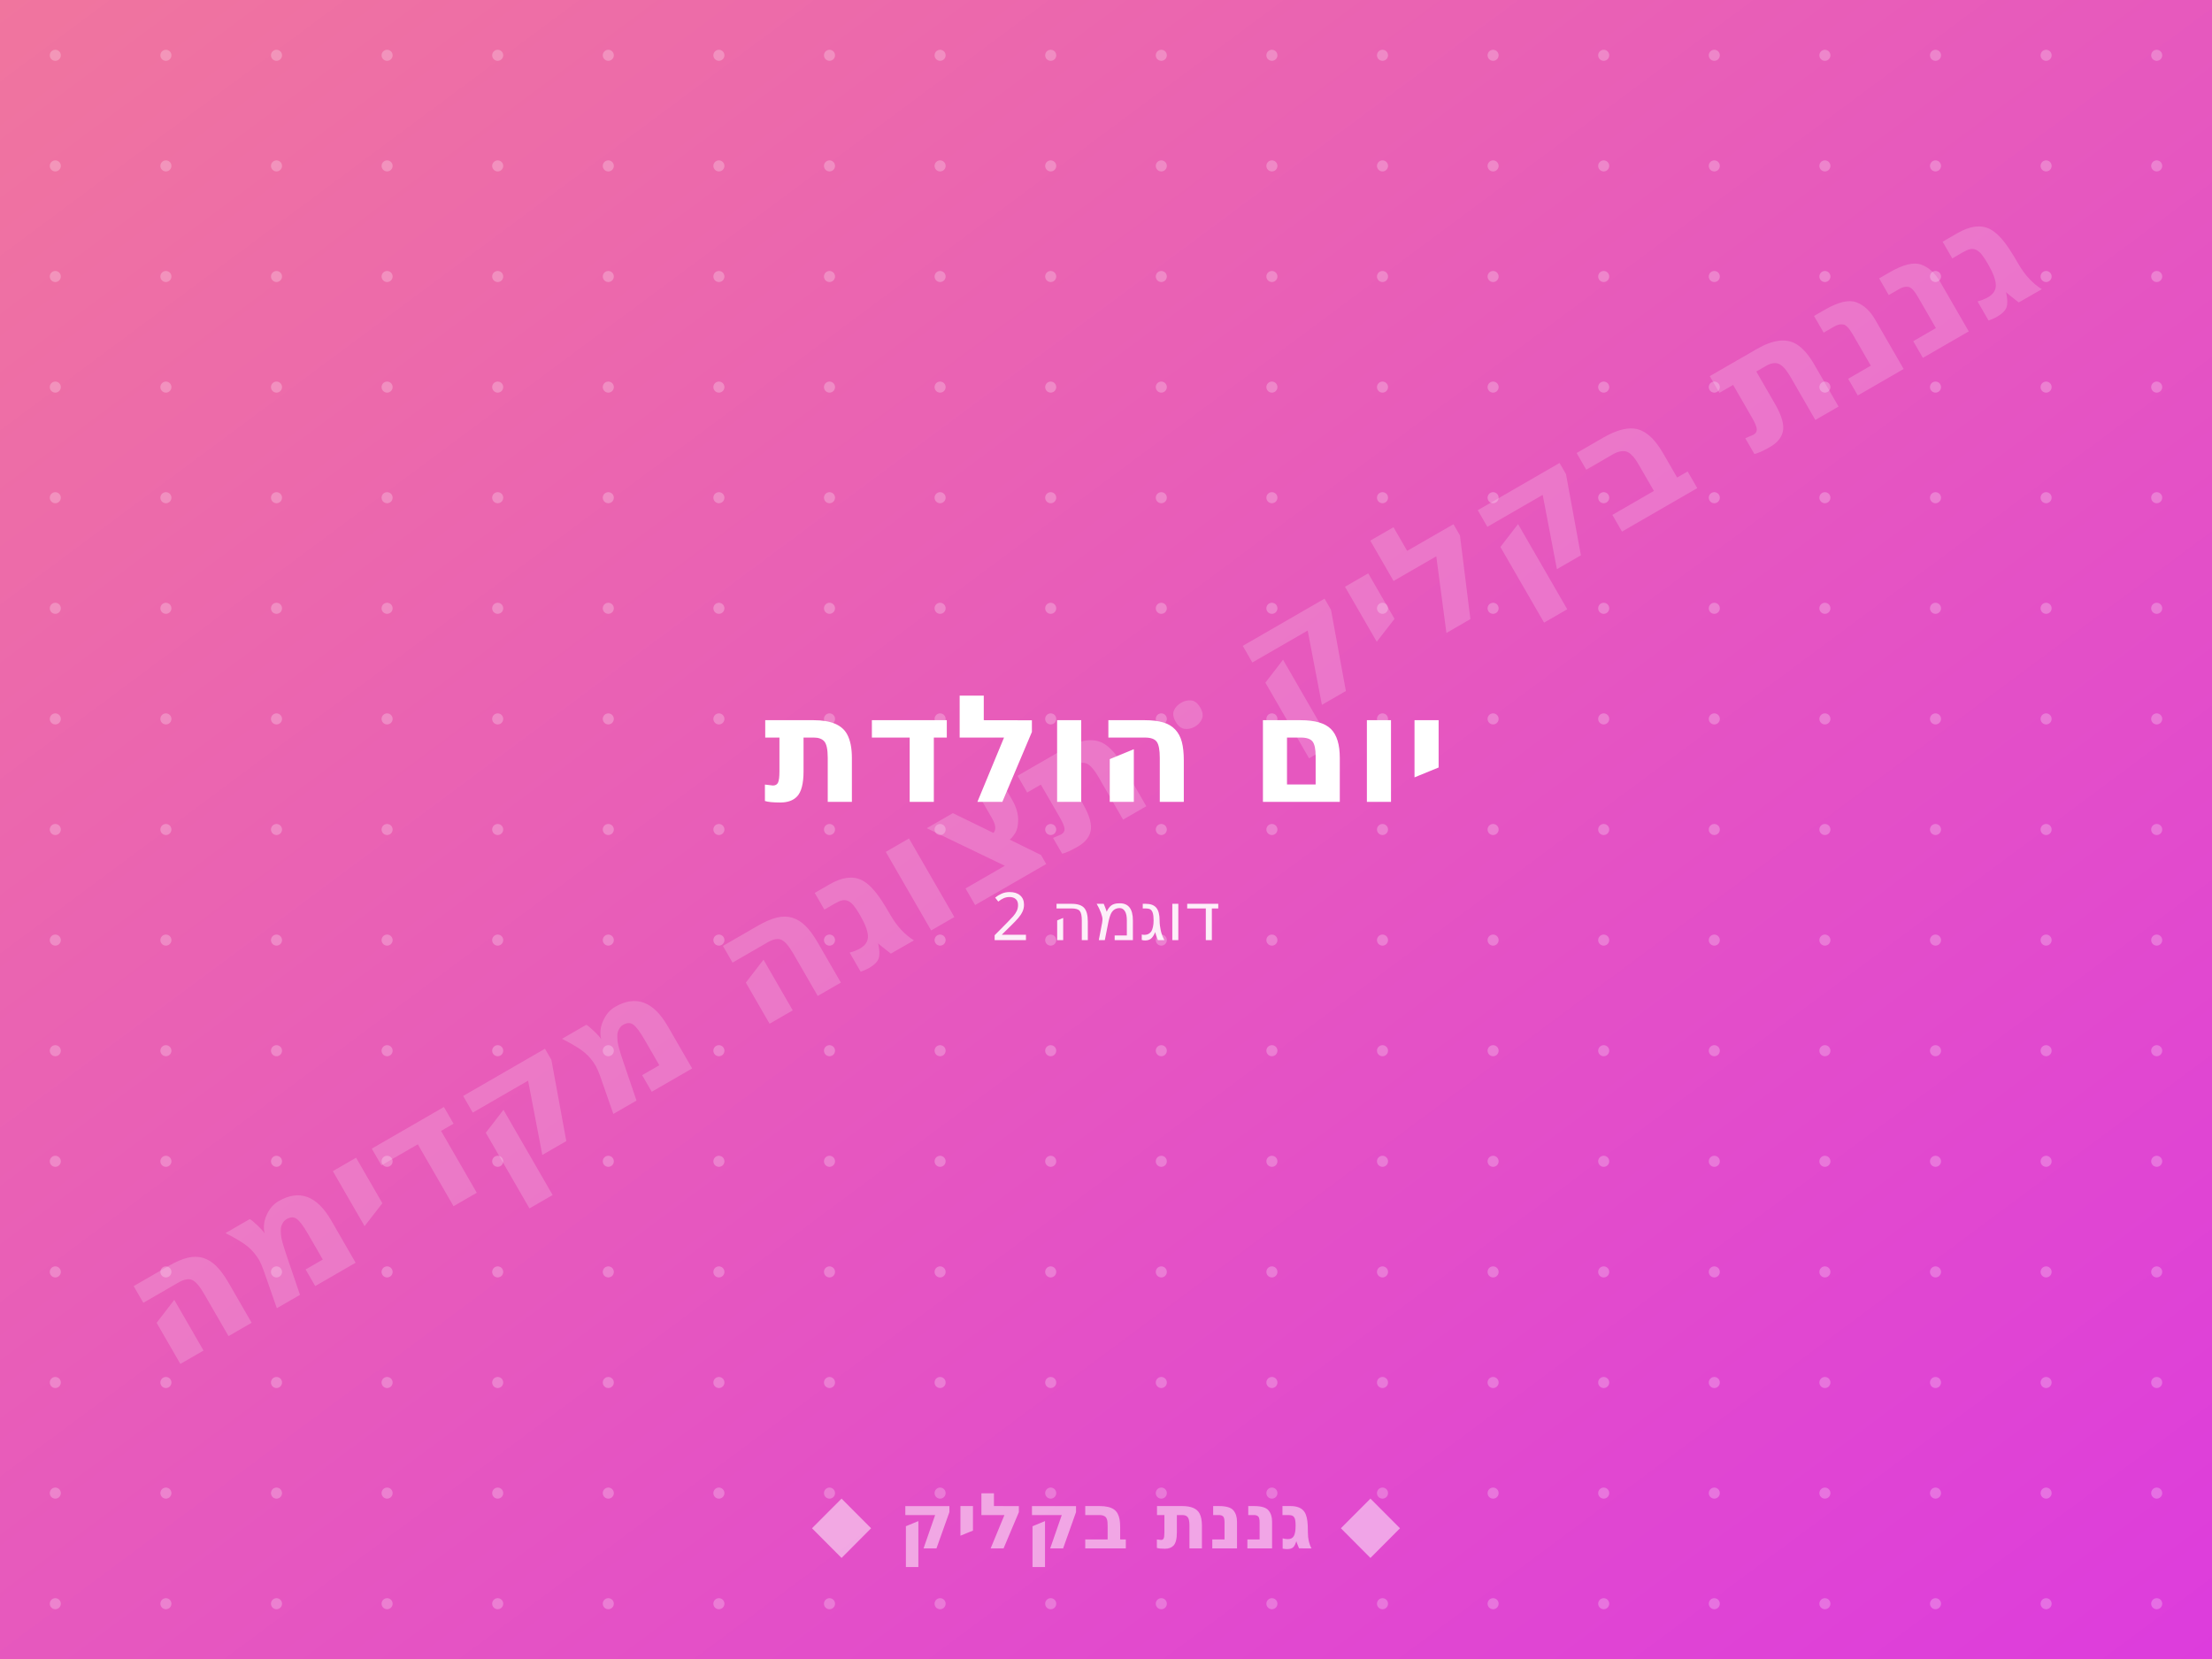
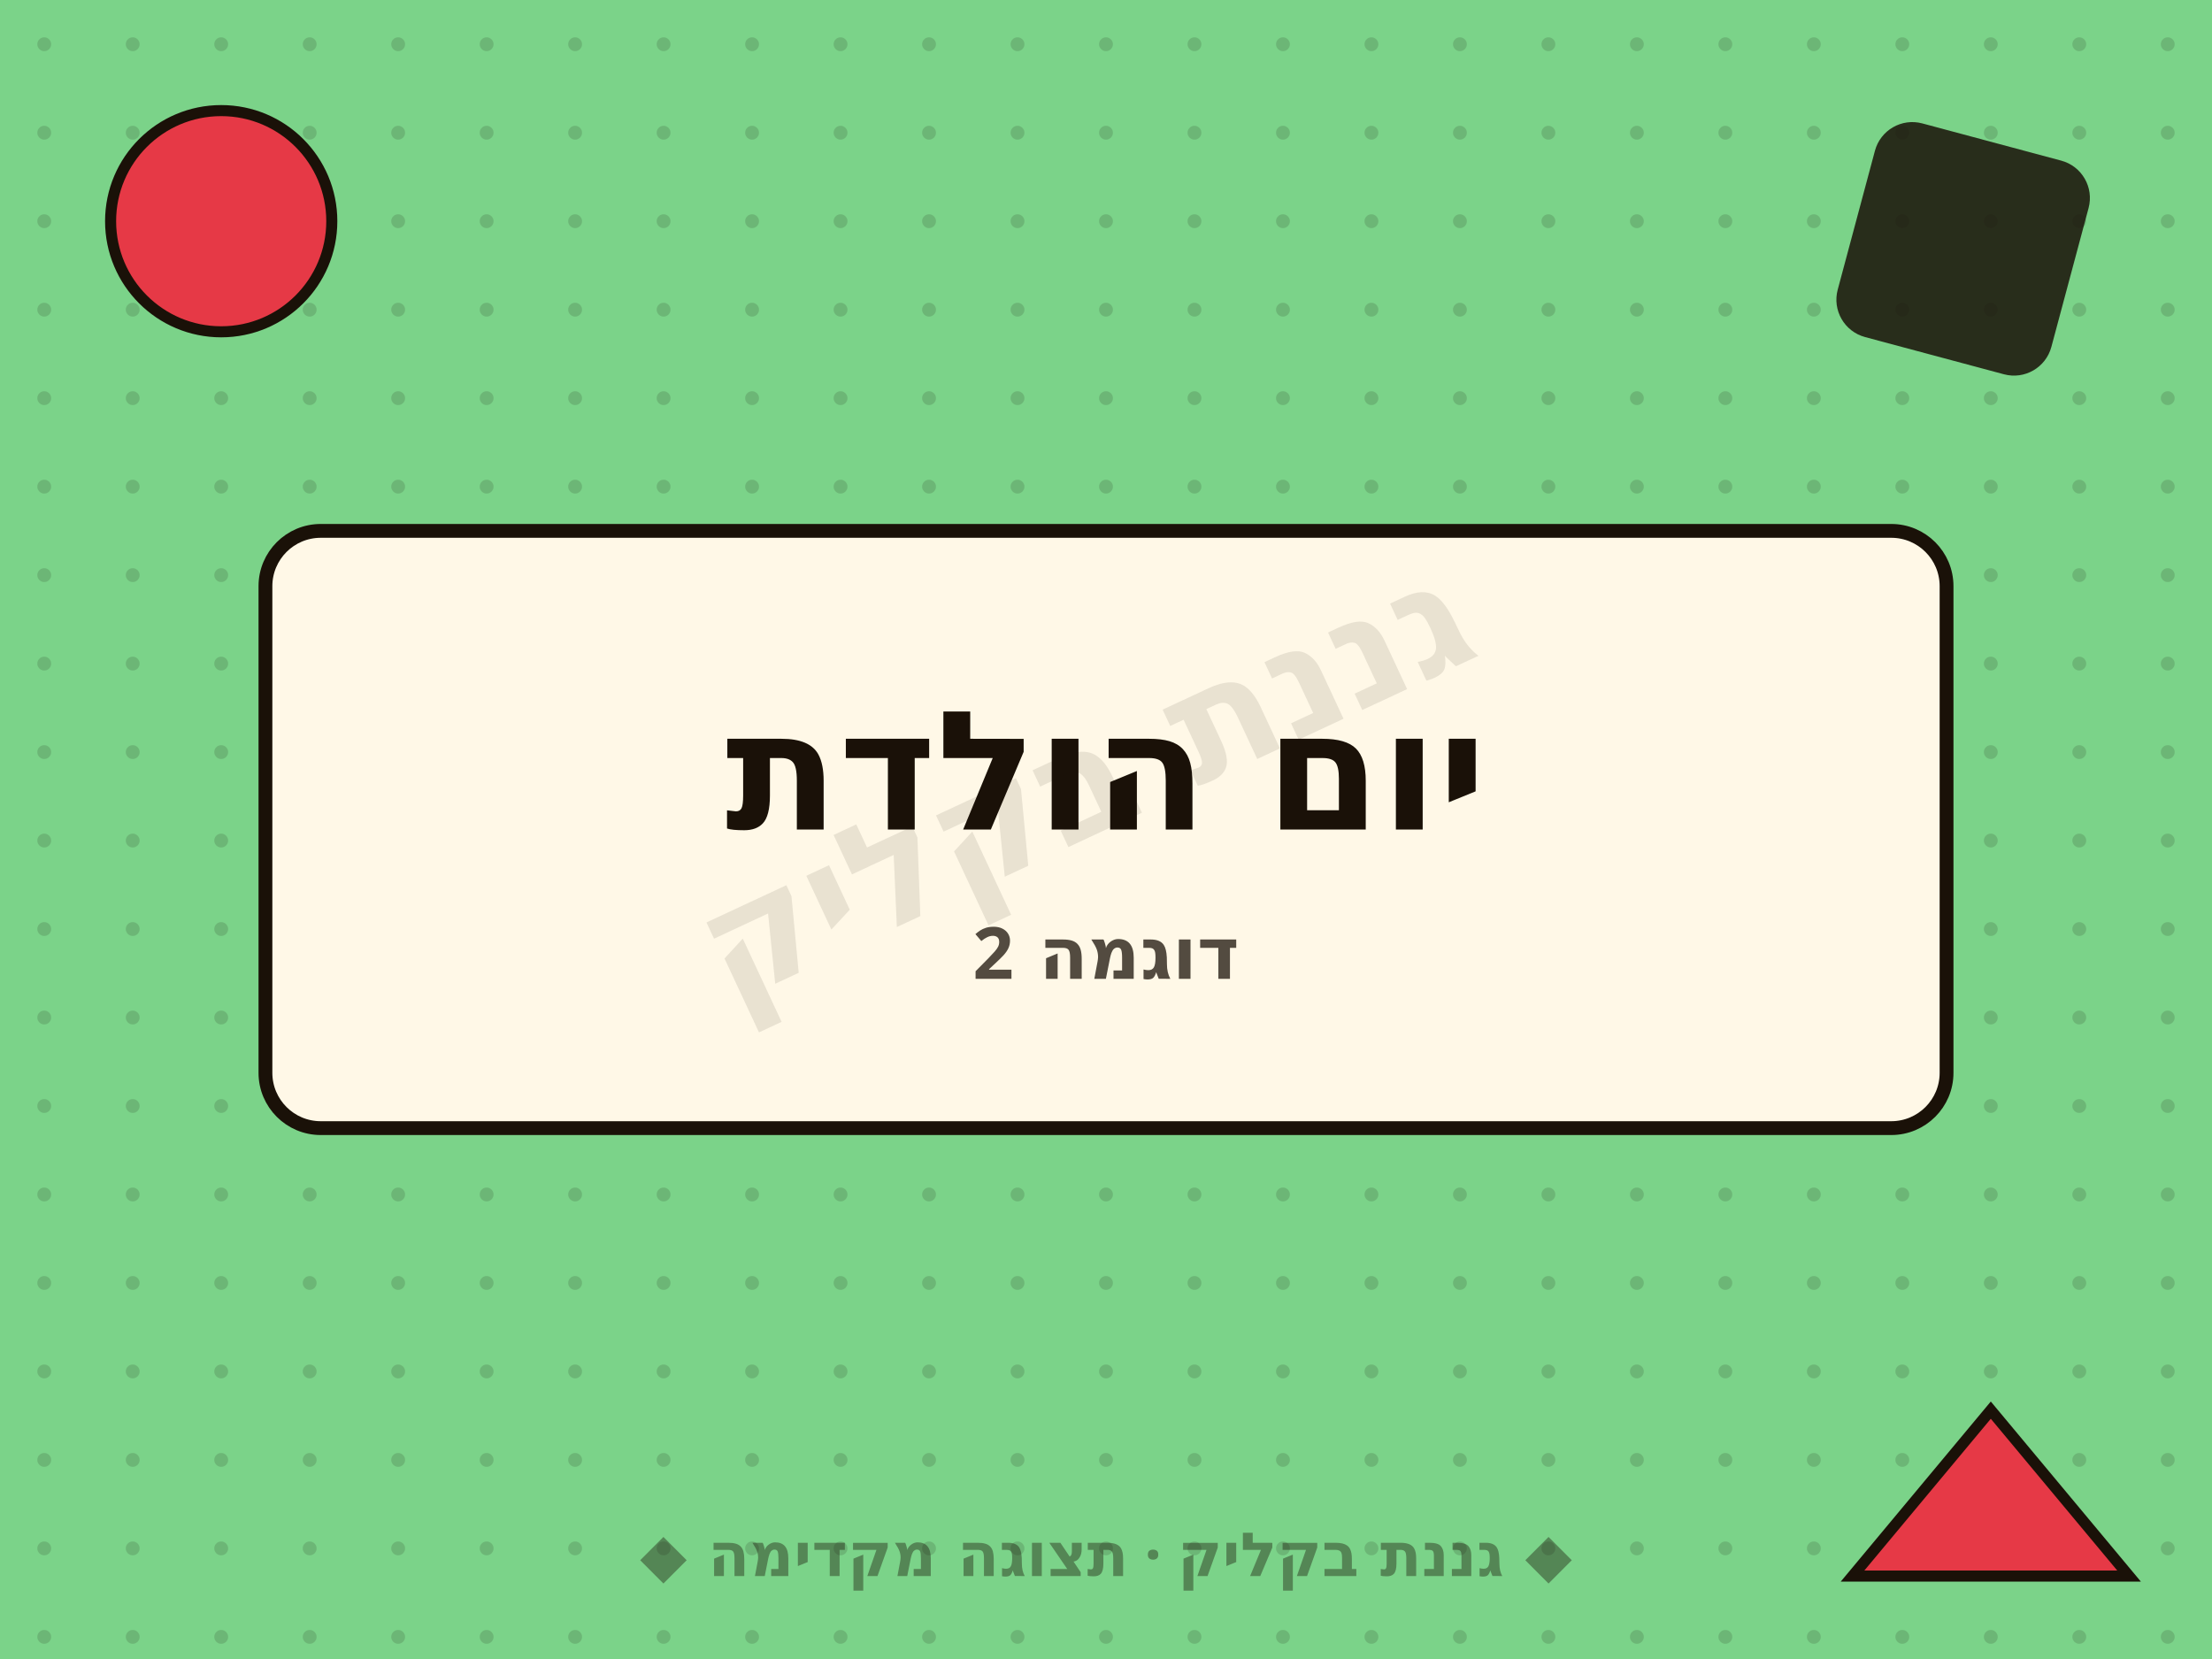
<svg xmlns="http://www.w3.org/2000/svg" viewBox="0 0 800 600" width="800" height="600">
  <defs>
-     <linearGradient id="g" x1="0" y1="0" x2="1" y2="1">
-       <stop offset="0%" stop-color="hsl(340, 80%, 70%)" />
-       <stop offset="100%" stop-color="hsl(300, 70%, 55%)" />
-     </linearGradient>
-     <pattern id="dots" width="40" height="40" patternUnits="userSpaceOnUse">
-       <circle cx="20" cy="20" r="2" fill="rgba(255,255,255,0.25)" />
+     <pattern id="dots" width="32" height="32" patternUnits="userSpaceOnUse">
+       <circle cx="16" cy="16" r="2.5" fill="#1A110826" />
    </pattern>
  </defs>
-   <rect width="800" height="600" fill="url(#g)" />
+   <rect width="800" height="600" fill="#7BD389" />
  <rect width="800" height="600" fill="url(#dots)" />
-   <g transform="translate(400, 300)">
-     <text text-anchor="middle" font-family="Heebo, Arial Hebrew, sans-serif" font-weight="800" font-size="54" fill="white" y="-10">יום הולדת</text>
-     <text text-anchor="middle" font-family="Heebo, Arial Hebrew, sans-serif" font-weight="500" font-size="24" fill="rgba(255,255,255,0.9)" y="40">דוגמה 2</text>
+   <circle cx="80" cy="80" r="40" fill="#E63946" stroke="#1A1108" stroke-width="4" />
+   <rect x="670" y="50" width="80" height="80" rx="14" fill="#1A1108" transform="rotate(15 710 90)" opacity="0.85" />
+   <polygon points="720,510 770,570 670,570" fill="#E63946" stroke="#1A1108" stroke-width="4" />
+   <rect x="96" y="192" width="608" height="216" rx="20" fill="#FFF8E7" stroke="#1A1108" stroke-width="5" />
+   <text x="400" y="300" text-anchor="middle" font-family="'Heebo','Arial Hebrew',sans-serif" font-weight="900" font-size="60" fill="#1A1108">יום הולדת</text>
+   <text x="400" y="354" text-anchor="middle" font-family="'Heebo','Arial Hebrew',sans-serif" font-weight="700" font-size="26" fill="#1A1108" opacity="0.75">דוגמה 2</text>
+   <g opacity="0.4">
+     <text x="400" y="570" text-anchor="middle" font-family="'Heebo','Arial Hebrew',sans-serif" font-weight="800" font-size="22" fill="#1A1108">◆ גננת בקליק · תצוגה מקדימה ◆</text>
  </g>
-   <g transform="translate(400, 560)" opacity="0.5">
-     <text text-anchor="middle" font-family="Heebo, Arial Hebrew, sans-serif" font-weight="700" font-size="28" fill="white">◆ גננת בקליק ◆</text>
-   </g>
-   <text text-anchor="middle" font-family="Heebo, Arial Hebrew, sans-serif" font-weight="700" font-size="60" fill="rgba(255,255,255,0.18)" transform="translate(400, 300) rotate(-30)">גננת בקליק · תצוגה מקדימה</text>
+   <text x="400" y="300" text-anchor="middle" font-family="'Heebo','Arial Hebrew',sans-serif" font-weight="900" font-size="56" fill="#1A1108" opacity="0.10" transform="rotate(-25 400 300)">גננת בקליק</text>
</svg>
